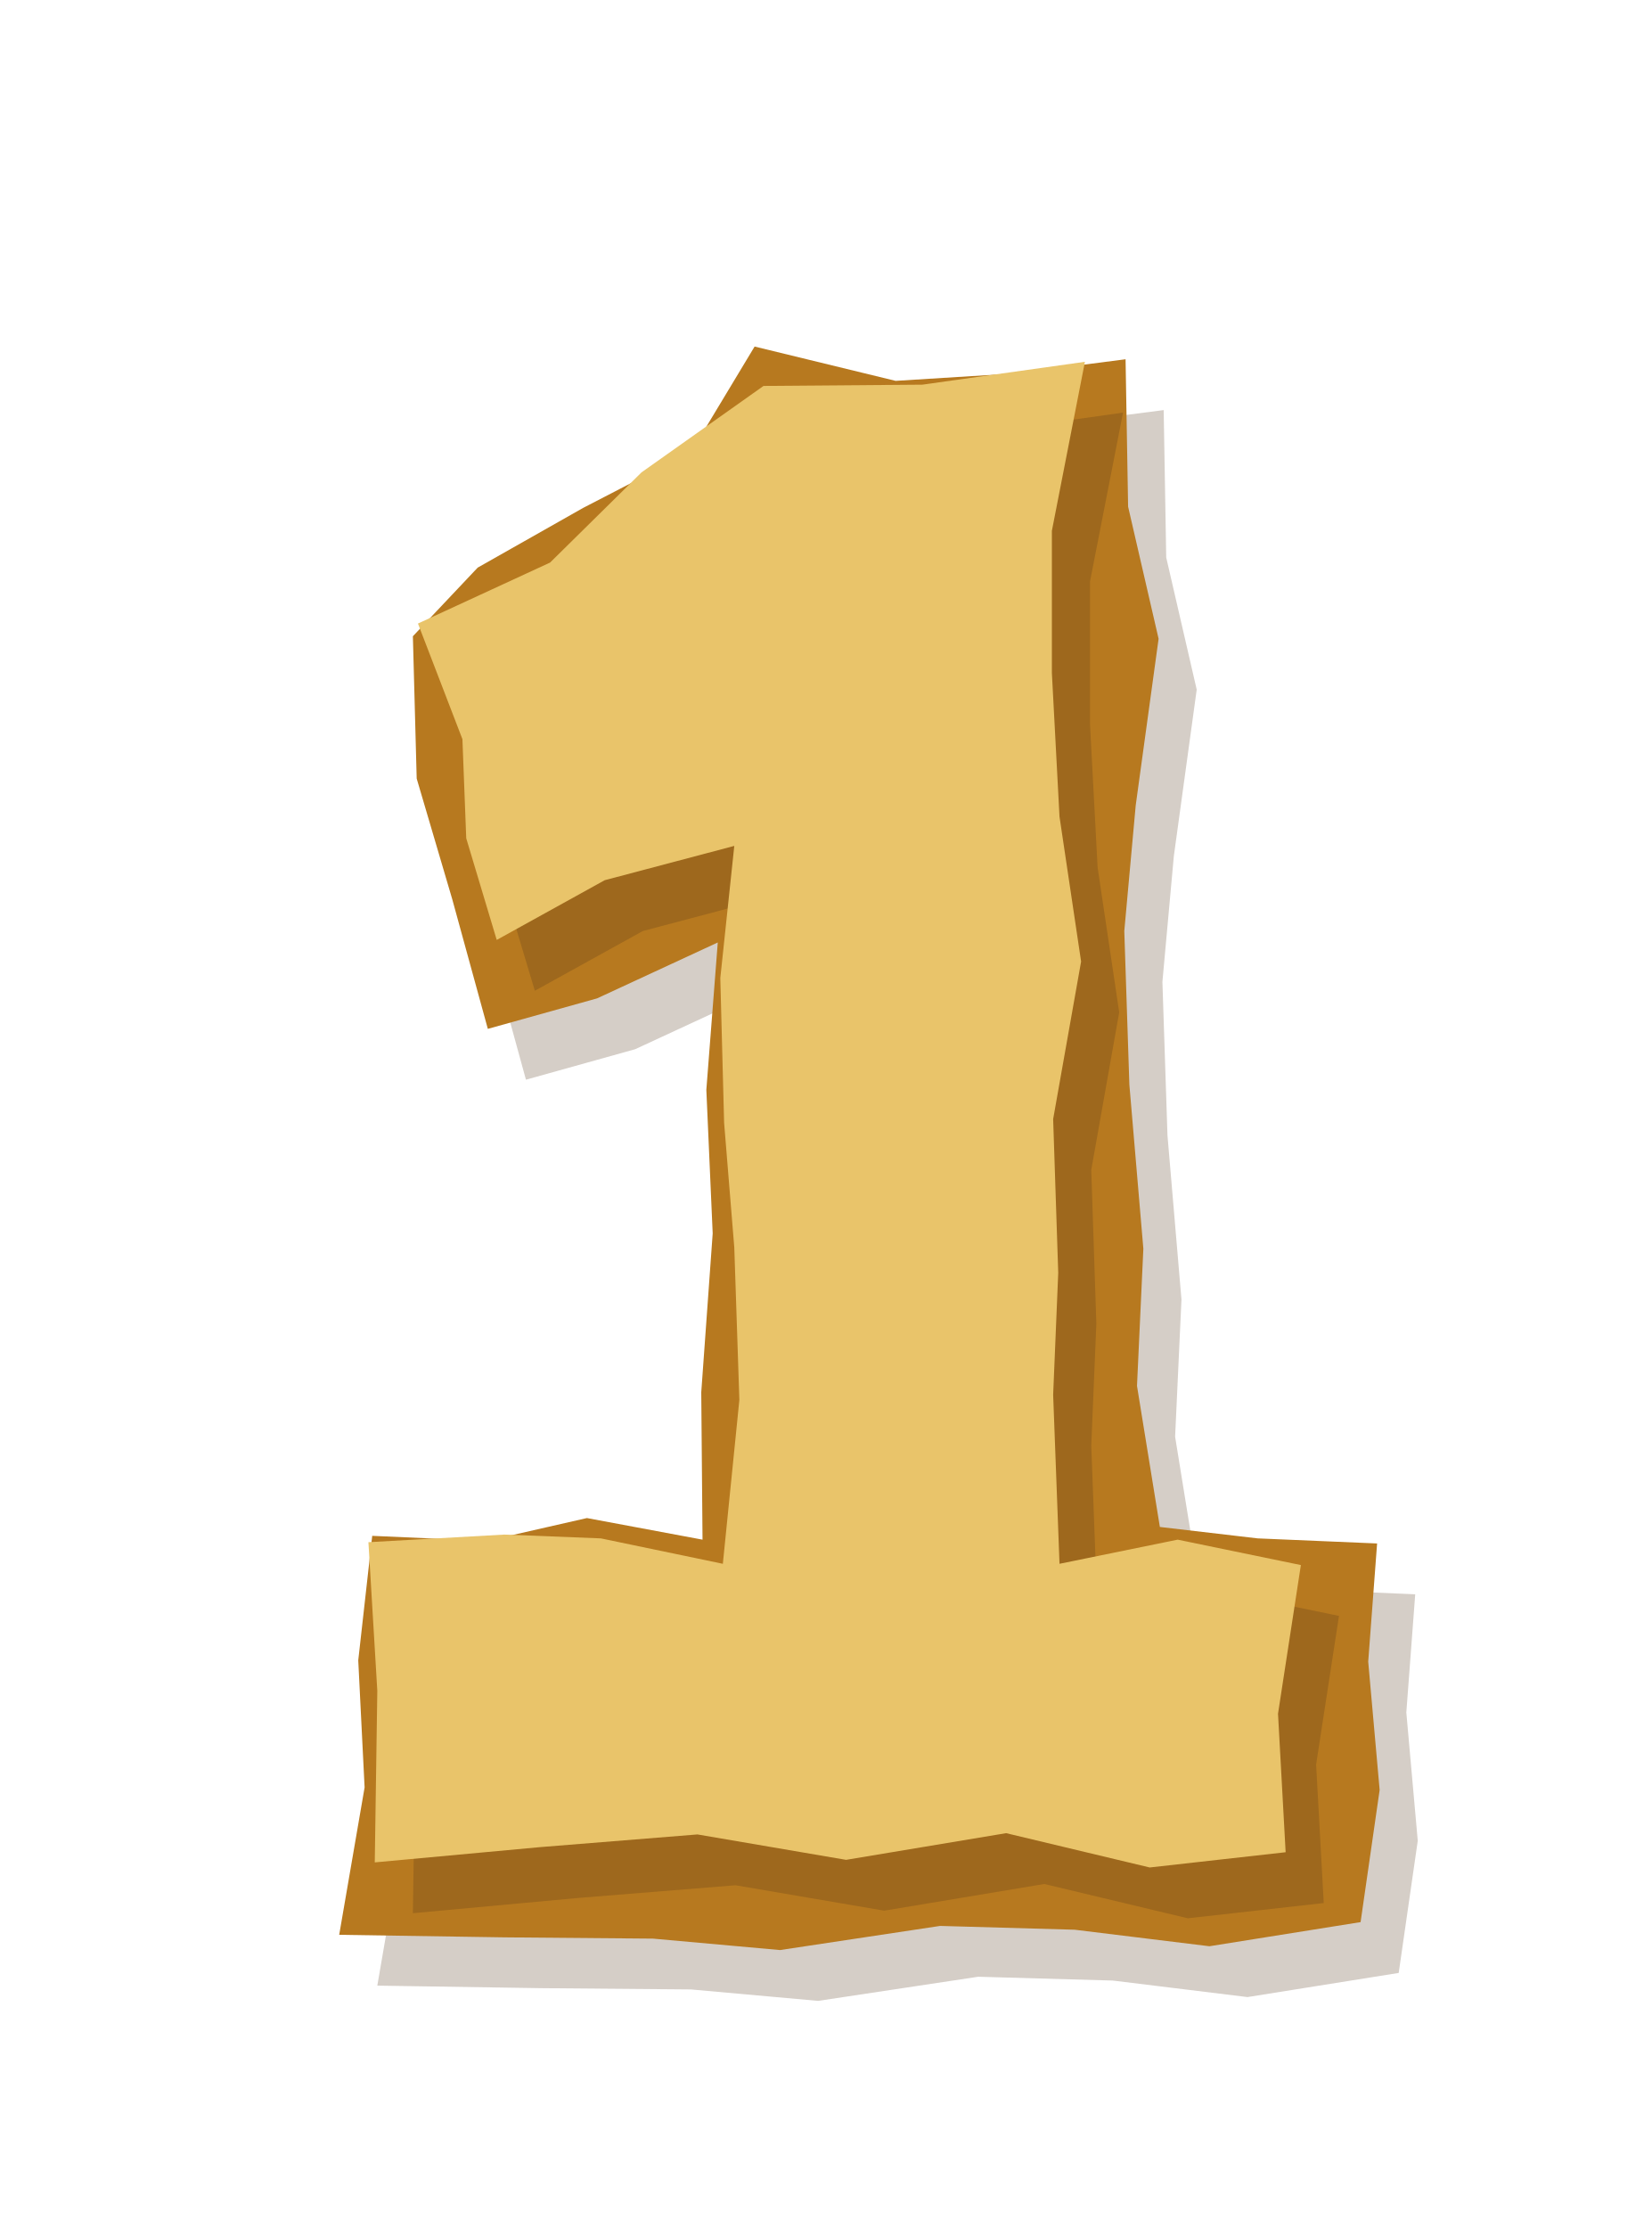
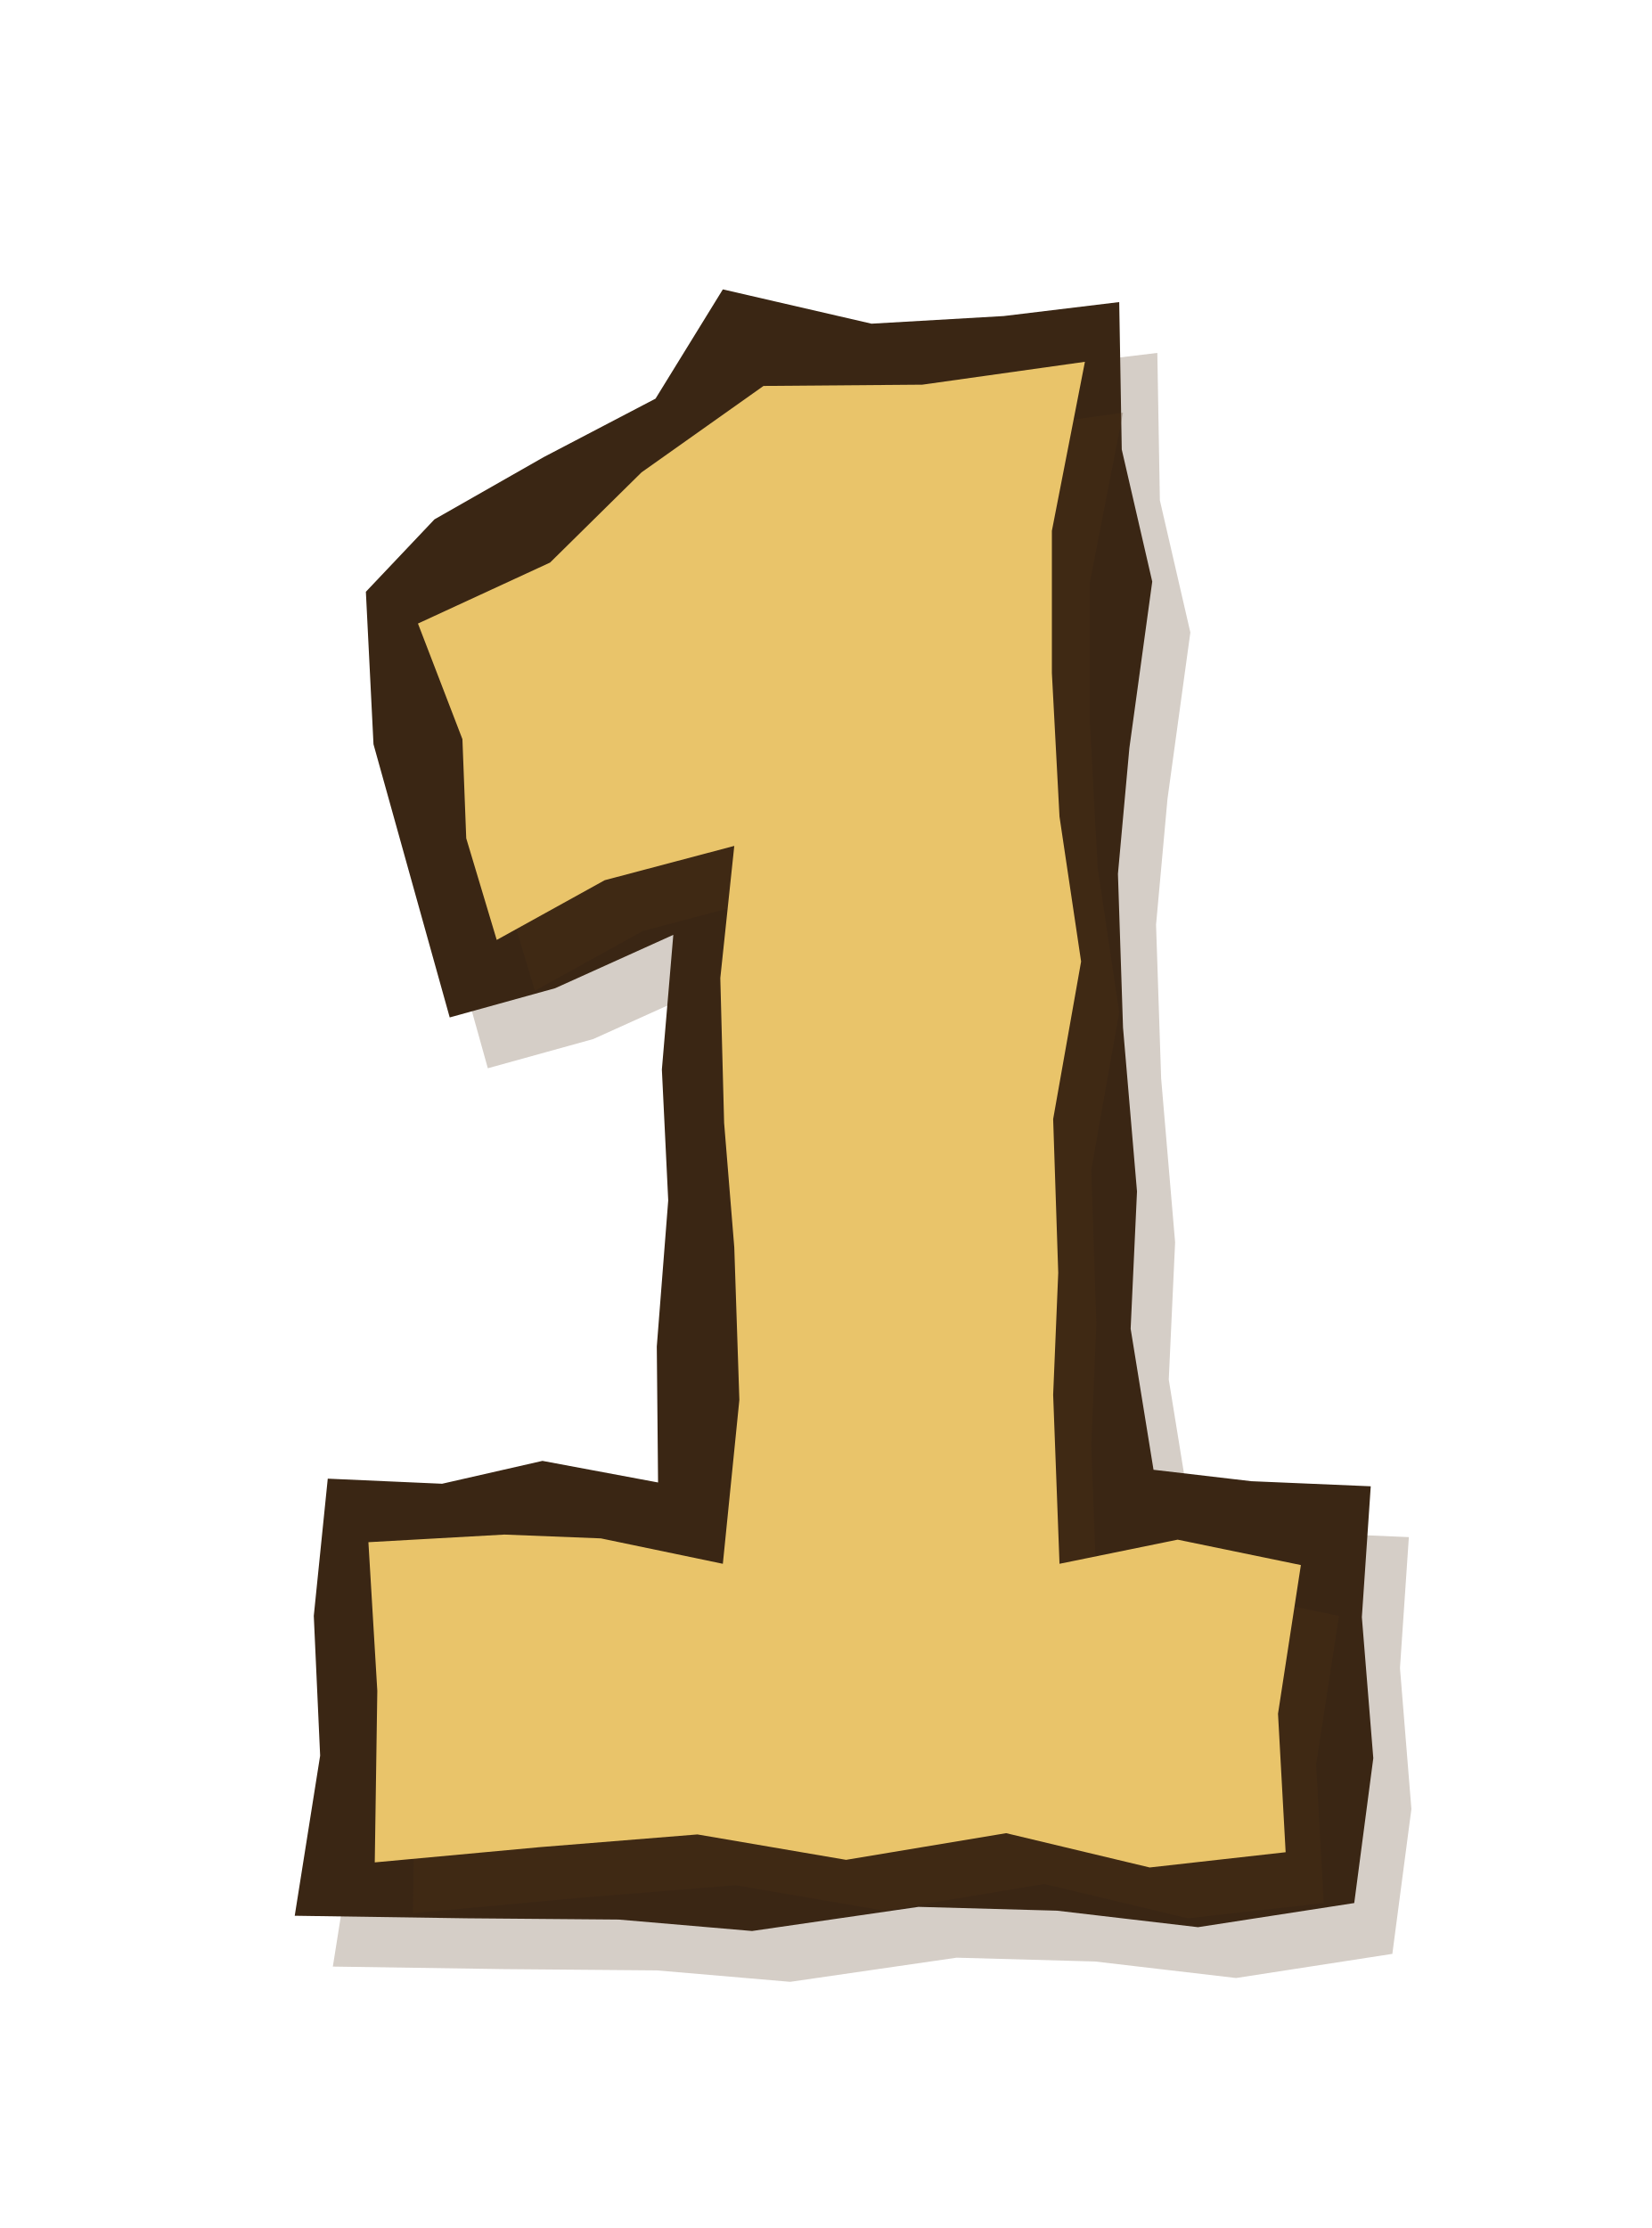
<svg xmlns="http://www.w3.org/2000/svg" viewBox="-22 -22 130 160" width="172" height="232">
-   <path d="M10.5 20.4 L15.6 15 L23.9 10.3 L32.4 5.9 L37.4 -2.4 L48.5 0.3 L58.1 -0.3 L66.6 -1.4 L66.8 10.2 L69.2 20.6 L67.4 33.7 L66.5 43.6 L66.9 55.7 L68 68.6 L67.5 79.4 L69.3 90.5 L77 91.4 L86.4 91.8 L85.7 101.1 L86.6 111.2 L85.1 121.6 L73.2 123.5 L62.6 122.2 L52 121.9 L39.4 123.8 L29.4 122.9 L17.7 122.8 L4.7 122.6 L6.7 111 L6.2 101 L7.3 91.2 L16.3 91.6 L24.2 89.8 L33.3 91.5 L33.2 79.9 L34.1 67.4 L33.6 56.1 L34.5 44.5 L25 48.9 L16.4 51.3 L13.6 41.1 L10.8 31.6 Z" fill="#503418" fill-opacity="0.24" transform="translate(3 4)" />
-   <path d="M10.5 20.4 L15.6 15 L23.9 10.3 L32.4 5.9 L37.4 -2.4 L48.5 0.3 L58.1 -0.3 L66.6 -1.4 L66.8 10.2 L69.2 20.6 L67.4 33.7 L66.5 43.6 L66.9 55.7 L68 68.6 L67.5 79.4 L69.3 90.5 L77 91.4 L86.4 91.8 L85.7 101.1 L86.6 111.2 L85.1 121.6 L73.2 123.5 L62.6 122.2 L52 121.9 L39.4 123.8 L29.4 122.9 L17.7 122.8 L4.7 122.6 L6.7 111 L6.2 101 L7.3 91.2 L16.3 91.6 L24.2 89.8 L33.3 91.5 L33.2 79.9 L34.1 67.4 L33.6 56.1 L34.5 44.5 L25 48.9 L16.4 51.3 L13.6 41.1 L10.8 31.6 Z" fill="#B7791F" />
+   <path d="M6.8 16.9 L12.2 11.2 L20.8 6.3 L29.6 1.7 L34.9 -6.9 L46.6 -4.2 L57 -4.8 L66.1 -5.9 L66.3 5.7 L68.7 16.1 L66.9 29.2 L66 39.1 L66.4 51.2 L67.5 64.1 L67 74.9 L68.8 86 L76.5 86.9 L85.9 87.3 L85.2 97.6 L86.1 108.7 L84.6 120.1 L72.3 122 L61.2 120.7 L50.3 120.4 L37.2 122.3 L26.7 121.4 L14.7 121.3 L1.2 121.1 L3.2 108.5 L2.7 97.5 L3.8 86.7 L12.8 87.1 L20.7 85.3 L29.8 87 L29.7 76.3 L30.6 64.8 L30.1 54.5 L31 43.9 L21.7 48.1 L13.4 50.4 L10.3 39.3 L7.4 28.9 Z" fill="#503418" fill-opacity="0.24" transform="translate(3 4)" />
+   <path d="M6.8 16.9 L12.2 11.2 L20.8 6.3 L29.6 1.7 L34.9 -6.9 L46.6 -4.2 L57 -4.8 L66.1 -5.9 L66.3 5.7 L68.7 16.1 L66.9 29.2 L66 39.1 L66.4 51.2 L67.5 64.1 L67 74.9 L68.8 86 L76.5 86.9 L85.9 87.3 L85.2 97.6 L86.1 108.7 L84.6 120.1 L72.3 122 L61.2 120.7 L50.3 120.4 L37.2 122.3 L26.7 121.4 L14.7 121.3 L1.2 121.1 L3.2 108.5 L2.7 97.5 L3.8 86.7 L12.8 87.1 L20.7 85.3 L29.8 87 L29.7 76.3 L30.6 64.8 L30.1 54.5 L31 43.9 L21.7 48.1 L13.4 50.4 L10.3 39.3 L7.4 28.9 Z" fill="#3A2614" />
  <path d="M10.9 19.4 L21.3 14.6 L28.5 7.5 L38.1 0.7 L50.6 0.6 L63.4 -1.2 L60.8 12.1 L60.8 23.3 L61.4 34.6 L63.1 46 L60.9 58.4 L61.3 70.5 L60.9 80.1 L61.4 93.4 L70.7 91.5 L80.4 93.5 L78.6 105.2 L79.2 116.1 L68.5 117.3 L57.2 114.6 L44.6 116.7 L32.9 114.7 L20.5 115.7 L7.5 116.9 L7.7 103.4 L7 91.7 L17.7 91.1 L25.3 91.4 L34.9 93.4 L36.2 80.5 L35.8 68.5 L35 58.7 L34.7 47.3 L35.8 36.9 L25.6 39.6 L17.1 44.3 L14.7 36.3 L14.4 28.5 Z" fill="#503418" fill-opacity="0.24" transform="translate(3 4)" />
  <path d="M10.9 19.4 L21.3 14.6 L28.5 7.5 L38.1 0.7 L50.6 0.6 L63.4 -1.2 L60.8 12.1 L60.8 23.3 L61.4 34.6 L63.1 46 L60.9 58.4 L61.3 70.5 L60.9 80.1 L61.4 93.4 L70.7 91.5 L80.4 93.5 L78.6 105.2 L79.2 116.1 L68.5 117.3 L57.2 114.6 L44.6 116.7 L32.9 114.7 L20.5 115.7 L7.5 116.9 L7.7 103.4 L7 91.7 L17.7 91.1 L25.3 91.4 L34.9 93.4 L36.2 80.5 L35.8 68.5 L35 58.7 L34.7 47.3 L35.8 36.9 L25.6 39.6 L17.1 44.3 L14.7 36.3 L14.4 28.5 Z" fill="#E9C46A" />
</svg>
